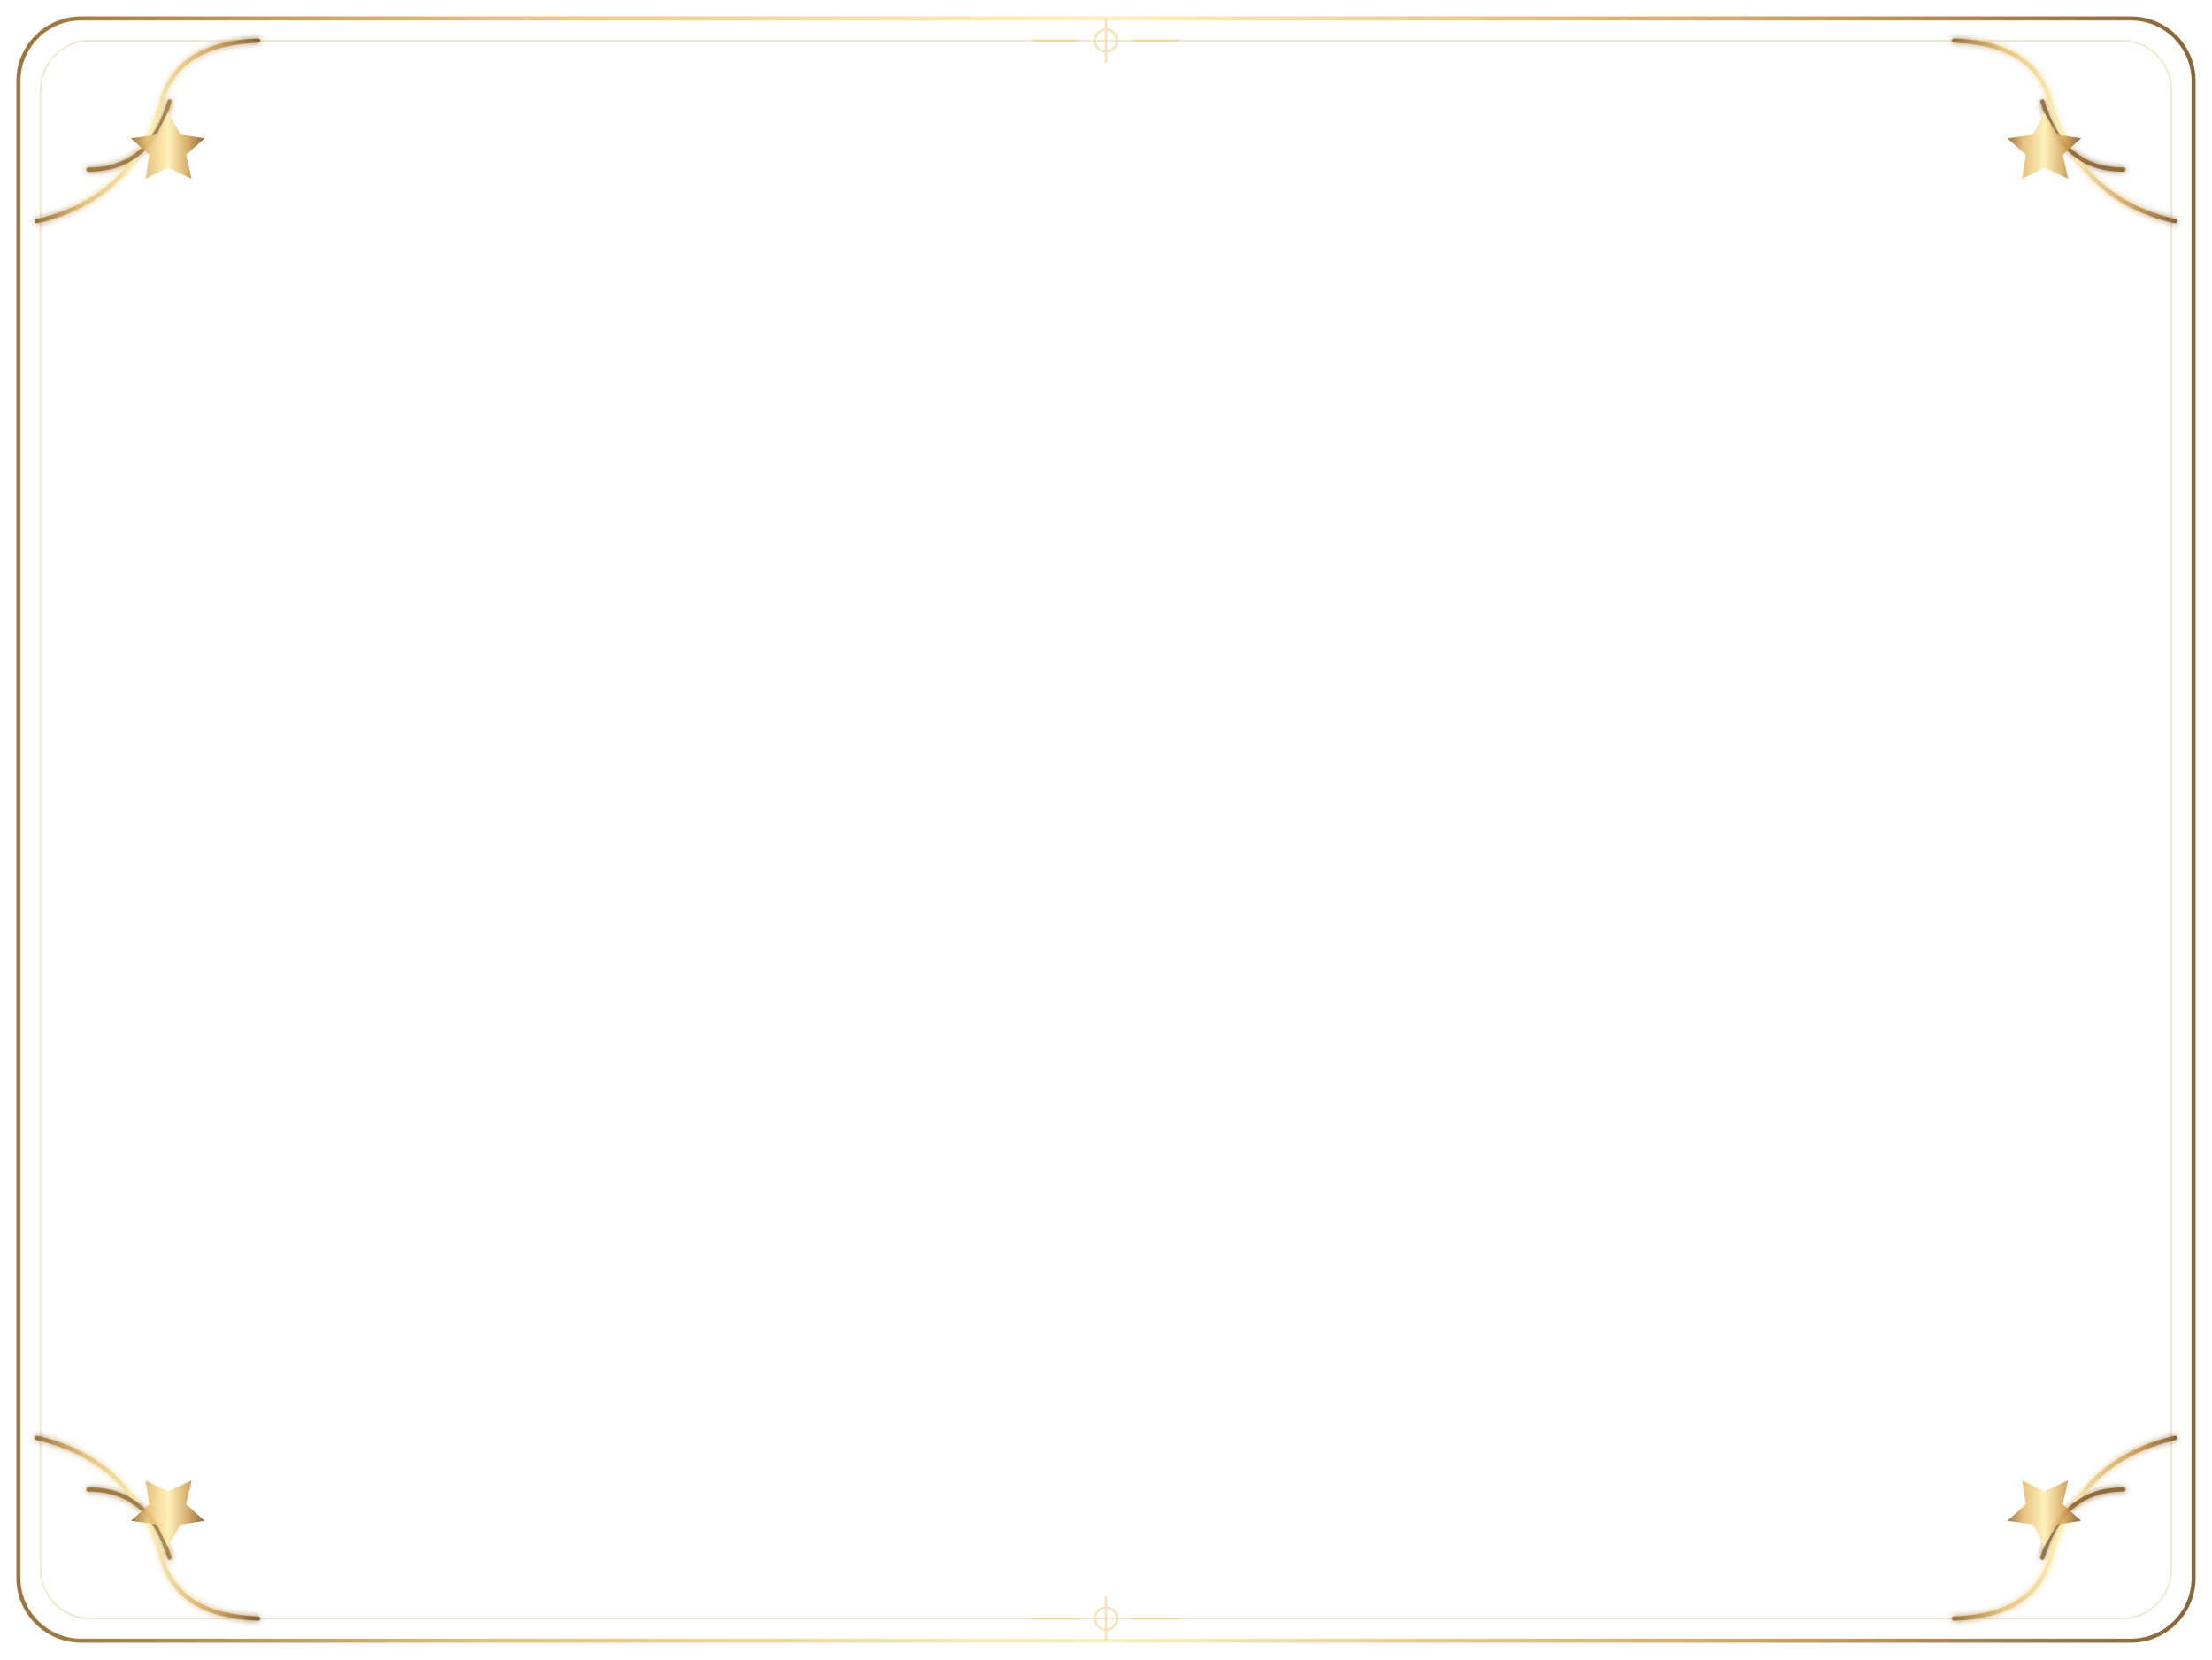
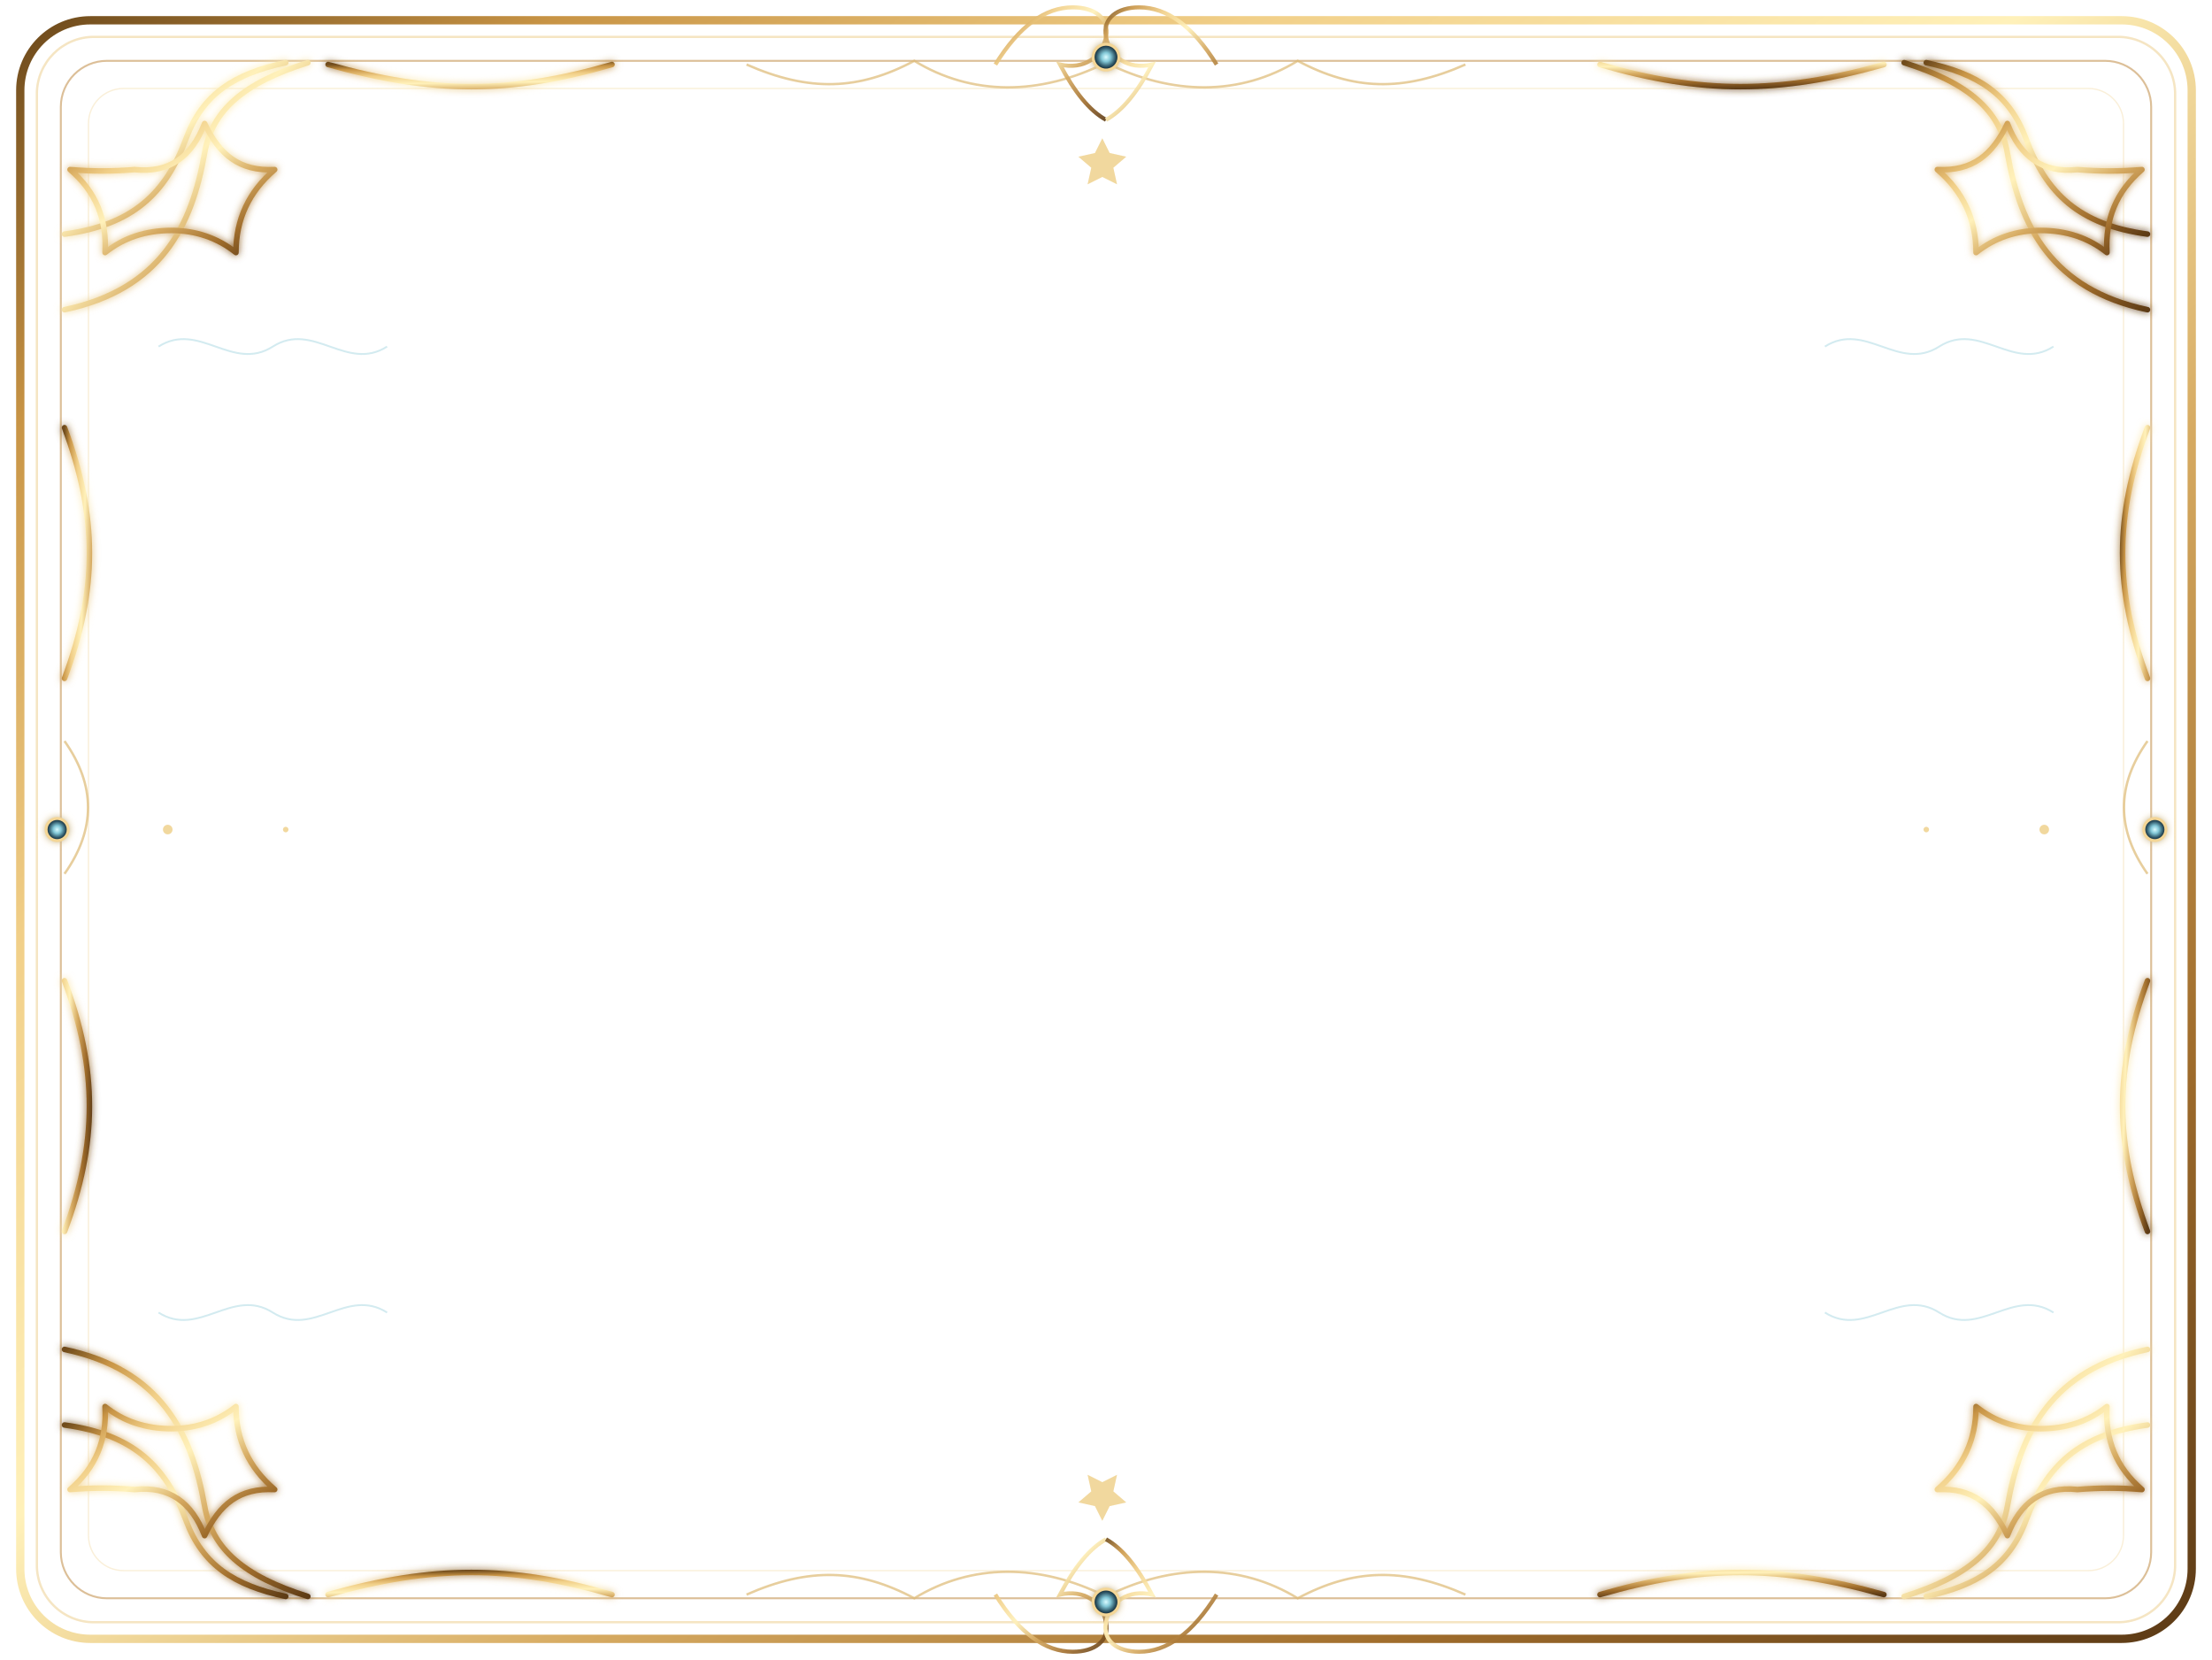
<svg xmlns="http://www.w3.org/2000/svg" viewBox="0 0 1200 900" preserveAspectRatio="none">
  <defs>
-     <linearGradient id="g" x1="0" x2="1">
-       <stop offset="0" stop-color="#8f6729" />
-       <stop offset=".22" stop-color="#e3bd73" />
-       <stop offset=".5" stop-color="#fff0b2" />
-       <stop offset=".78" stop-color="#d2a35b" />
-       <stop offset="1" stop-color="#7d5724" />
+     <linearGradient id="gold" x1="0" y1="0" x2="1" y2="1">
+       <stop offset="0" stop-color="#6f4b1c" />
+       <stop offset=".12" stop-color="#c89445" />
+       <stop offset=".28" stop-color="#f1cf88" />
+       <stop offset=".46" stop-color="#fff1ba" />
+       <stop offset=".63" stop-color="#d6aa61" />
+       <stop offset=".82" stop-color="#a06d2c" />
+       <stop offset="1" stop-color="#5d3b16" />
    </linearGradient>
-     <filter id="glow" x="-20%" y="-20%" width="140%" height="140%">
-       <feGaussianBlur stdDeviation="1.7" result="b" />
+     <radialGradient id="jewel">
+       <stop offset="0" stop-color="#d9fbff" />
+       <stop offset=".35" stop-color="#83c8d7" />
+       <stop offset=".72" stop-color="#315a6a" />
+       <stop offset="1" stop-color="#0b1924" />
+     </radialGradient>
+     <filter id="soft" x="-30%" y="-30%" width="160%" height="160%">
+       <feGaussianBlur stdDeviation="2.1" result="b" />
      <feMerge>
        <feMergeNode in="b" />
        <feMergeNode in="SourceGraphic" />
      </feMerge>
    </filter>
  </defs>
-   <rect x="10" y="10" width="1180" height="880" rx="34" fill="none" stroke="url(#g)" stroke-width="2.2" opacity=".9" />
-   <rect x="22" y="22" width="1156" height="856" rx="27" fill="none" stroke="#d9b56f" stroke-width=".8" opacity=".38" />
-   <g fill="none" stroke="url(#g)" stroke-width="2.3" stroke-linecap="round" opacity=".9" filter="url(#glow)">
-     <path d="M20 120 C55 112 78 90 88 54 C94 34 111 23 140 22" />
-     <path d="M1180 120 C1145 112 1122 90 1112 54 C1106 34 1089 23 1060 22" />
-     <path d="M20 780 C55 788 78 810 88 846 C94 866 111 877 140 878" />
-     <path d="M1180 780 C1145 788 1122 810 1112 846 C1106 866 1089 877 1060 878" />
-     <path d="M48 92 C72 92 85 78 92 55 M1152 92 C1128 92 1115 78 1108 55" />
-     <path d="M48 808 C72 808 85 822 92 845 M1152 808 C1128 808 1115 822 1108 845" />
+   <rect x="11" y="11" width="1178" height="878" rx="38" fill="none" stroke="url(#gold)" stroke-width="4.5" />
+   <rect x="20" y="20" width="1160" height="860" rx="31" fill="none" stroke="#edd092" stroke-width="1.25" opacity=".55" />
+   <rect x="33" y="33" width="1134" height="834" rx="25" fill="none" stroke="#b98032" stroke-width="1.05" opacity=".5" />
+   <rect x="48" y="48" width="1104" height="804" rx="19" fill="none" stroke="#f1d69b" stroke-width=".72" opacity=".38" />
+   <g fill="none" stroke="url(#gold)" stroke-width="3" stroke-linecap="round" stroke-linejoin="round" filter="url(#soft)">
+     <path d="M35 168C87 157 104 123 111 83c4-23 21-38 56-49" />
+     <path d="M35 127c37-5 55-22 66-52 9-24 26-35 54-41" />
+     <path d="M73 92c19 2 31-7 38-25 8 17 19 26 38 25-14 12-21 27-21 45-10-8-22-12-35-12-14 0-26 4-36 12 1-18-5-33-19-45 12 1 23 1 35 0z" />
+     <path d="M1165 168c-52-11-69-45-76-85-4-23-21-38-56-49" />
+     <path d="M1165 127c-37-5-55-22-66-52-9-24-26-35-54-41" />
+     <path d="M1127 92c-19 2-31-7-38-25-8 17-19 26-38 25 14 12 21 27 21 45 10-8 22-12 35-12 14 0 26 4 36 12-1-18 5-33 19-45-12 1-23 1-35 0z" />
+     <path d="M35 732c52 11 69 45 76 85 4 23 21 38 56 49" />
+     <path d="M35 773c37 5 55 22 66 52 9 24 26 35 54 41" />
+     <path d="M73 808c19-2 31 7 38 25 8-17 19-26 38-25-14-12-21-27-21-45-10 8-22 12-35 12-14 0-26-4-36-12 1 18-5 33-19 45 12-1 23-1 35 0z" />
+     <path d="M1165 732c-52 11-69 45-76 85-4 23-21 38-56 49" />
+     <path d="M1165 773c-37 5-55 22-66 52-9 24-26 35-54 41" />
+     <path d="M1127 808c-19-2-31 7-38 25-8-17-19-26-38-25 14-12 21-27 21-45 10 8 22 12 35 12 14 0 26-4 36-12-1 18 5 33 19 45-12-1-23-1-35 0z" />
+     <path d="M178 35c57 16 99 16 154 0M868 35c55 16 97 16 154 0" />
+     <path d="M178 865c57-16 99-16 154 0M868 865c55-16 97-16 154 0" />
+     <path d="M35 232c18 48 18 88 0 136M35 532c18 48 18 88 0 136" />
+     <path d="M1165 232c-18 48-18 88 0 136M1165 532c-18 48-18 88 0 136" />
  </g>
-   <g fill="url(#g)" opacity=".9">
-     <path d="M91 61 l7 12 13 2-10 9 3 13-13-6-12 6 2-13-10-9 14-2z" />
-     <path d="M1109 61 l7 12 13 2-10 9 3 13-13-6-12 6 2-13-10-9 14-2z" />
-     <path d="M91 839 l7-12 13-2-10-9 3-13-13 6-12-6 2 13-10 9 14 2z" />
-     <path d="M1109 839 l7-12 13-2-10-9 3-13-13 6-12-6 2 13-10 9 14 2z" />
+   <g fill="none" stroke="#ddb974" stroke-width="1.3" opacity=".7">
+     <path d="M405 35c34 15 61 14 91-2 31 19 68 19 104 1 36 18 73 18 104-1 30 16 57 17 91 2" />
+     <path d="M405 865c34-15 61-14 91 2 31-19 68-19 104-1 36-18 73-18 104 1 30-16 57-17 91-2" />
+     <path d="M35 402c17 24 17 48 0 72M1165 402c-17 24-17 48 0 72" />
  </g>
-   <g stroke="#efd08b" stroke-width="1.2" fill="none" opacity=".62">
-     <circle cx="600" cy="22" r="6" />
-     <circle cx="600" cy="878" r="6" />
-     <path d="M560 22h26M614 22h26M560 878h26M614 878h26" />
-     <path d="M600 10v24M600 866v24" />
+   <g fill="none" stroke="url(#gold)" stroke-width="2.2" opacity=".9">
+     <path d="M540 35c13-21 27-31 42-31 12 0 20 6 18 16-2 11-12 18-25 15 8 15 16 25 25 30" />
+     <path d="M660 35c-13-21-27-31-42-31-12 0-20 6-18 16 2 11 12 18 25 15-8 15-16 25-25 30" />
+     <path d="M540 865c13 21 27 31 42 31 12 0 20-6 18-16-2-11-12-18-25-15 8-15 16-25 25-30" />
+     <path d="M660 865c-13 21-27 31-42 31-12 0-20-6-18-16 2-11 12-18 25-15-8-15-16-25-25-30" />
+   </g>
+   <g fill="url(#jewel)" stroke="#f4d696" stroke-width="1.6" filter="url(#soft)">
+     <circle cx="600" cy="31" r="7" />
+     <circle cx="600" cy="869" r="7" />
+     <circle cx="31" cy="450" r="6" />
+     <circle cx="1169" cy="450" r="6" />
+   </g>
+   <g fill="#efd18d" opacity=".85">
+     <path d="M598 75l4 8 9 2-7 6 2 9-8-4-8 4 2-9-7-6 9-2z" />
+     <path d="M598 825l4-8 9-2-7-6 2-9-8 4-8-4 2 9-7 6 9 2z" />
+     <circle cx="91" cy="450" r="2.6" />
+     <circle cx="1109" cy="450" r="2.6" />
+     <circle cx="155" cy="450" r="1.5" />
+     <circle cx="1045" cy="450" r="1.5" />
+   </g>
+   <g fill="none" stroke="#7ec3d3" stroke-width="1" opacity=".34">
+     <path d="M86 188c22-14 40 14 62 0s40 14 62 0" />
+     <path d="M990 188c22-14 40 14 62 0s40 14 62 0" />
+     <path d="M86 712c22 14 40-14 62 0s40-14 62 0" />
+     <path d="M990 712c22 14 40-14 62 0s40-14 62 0" />
  </g>
</svg>
